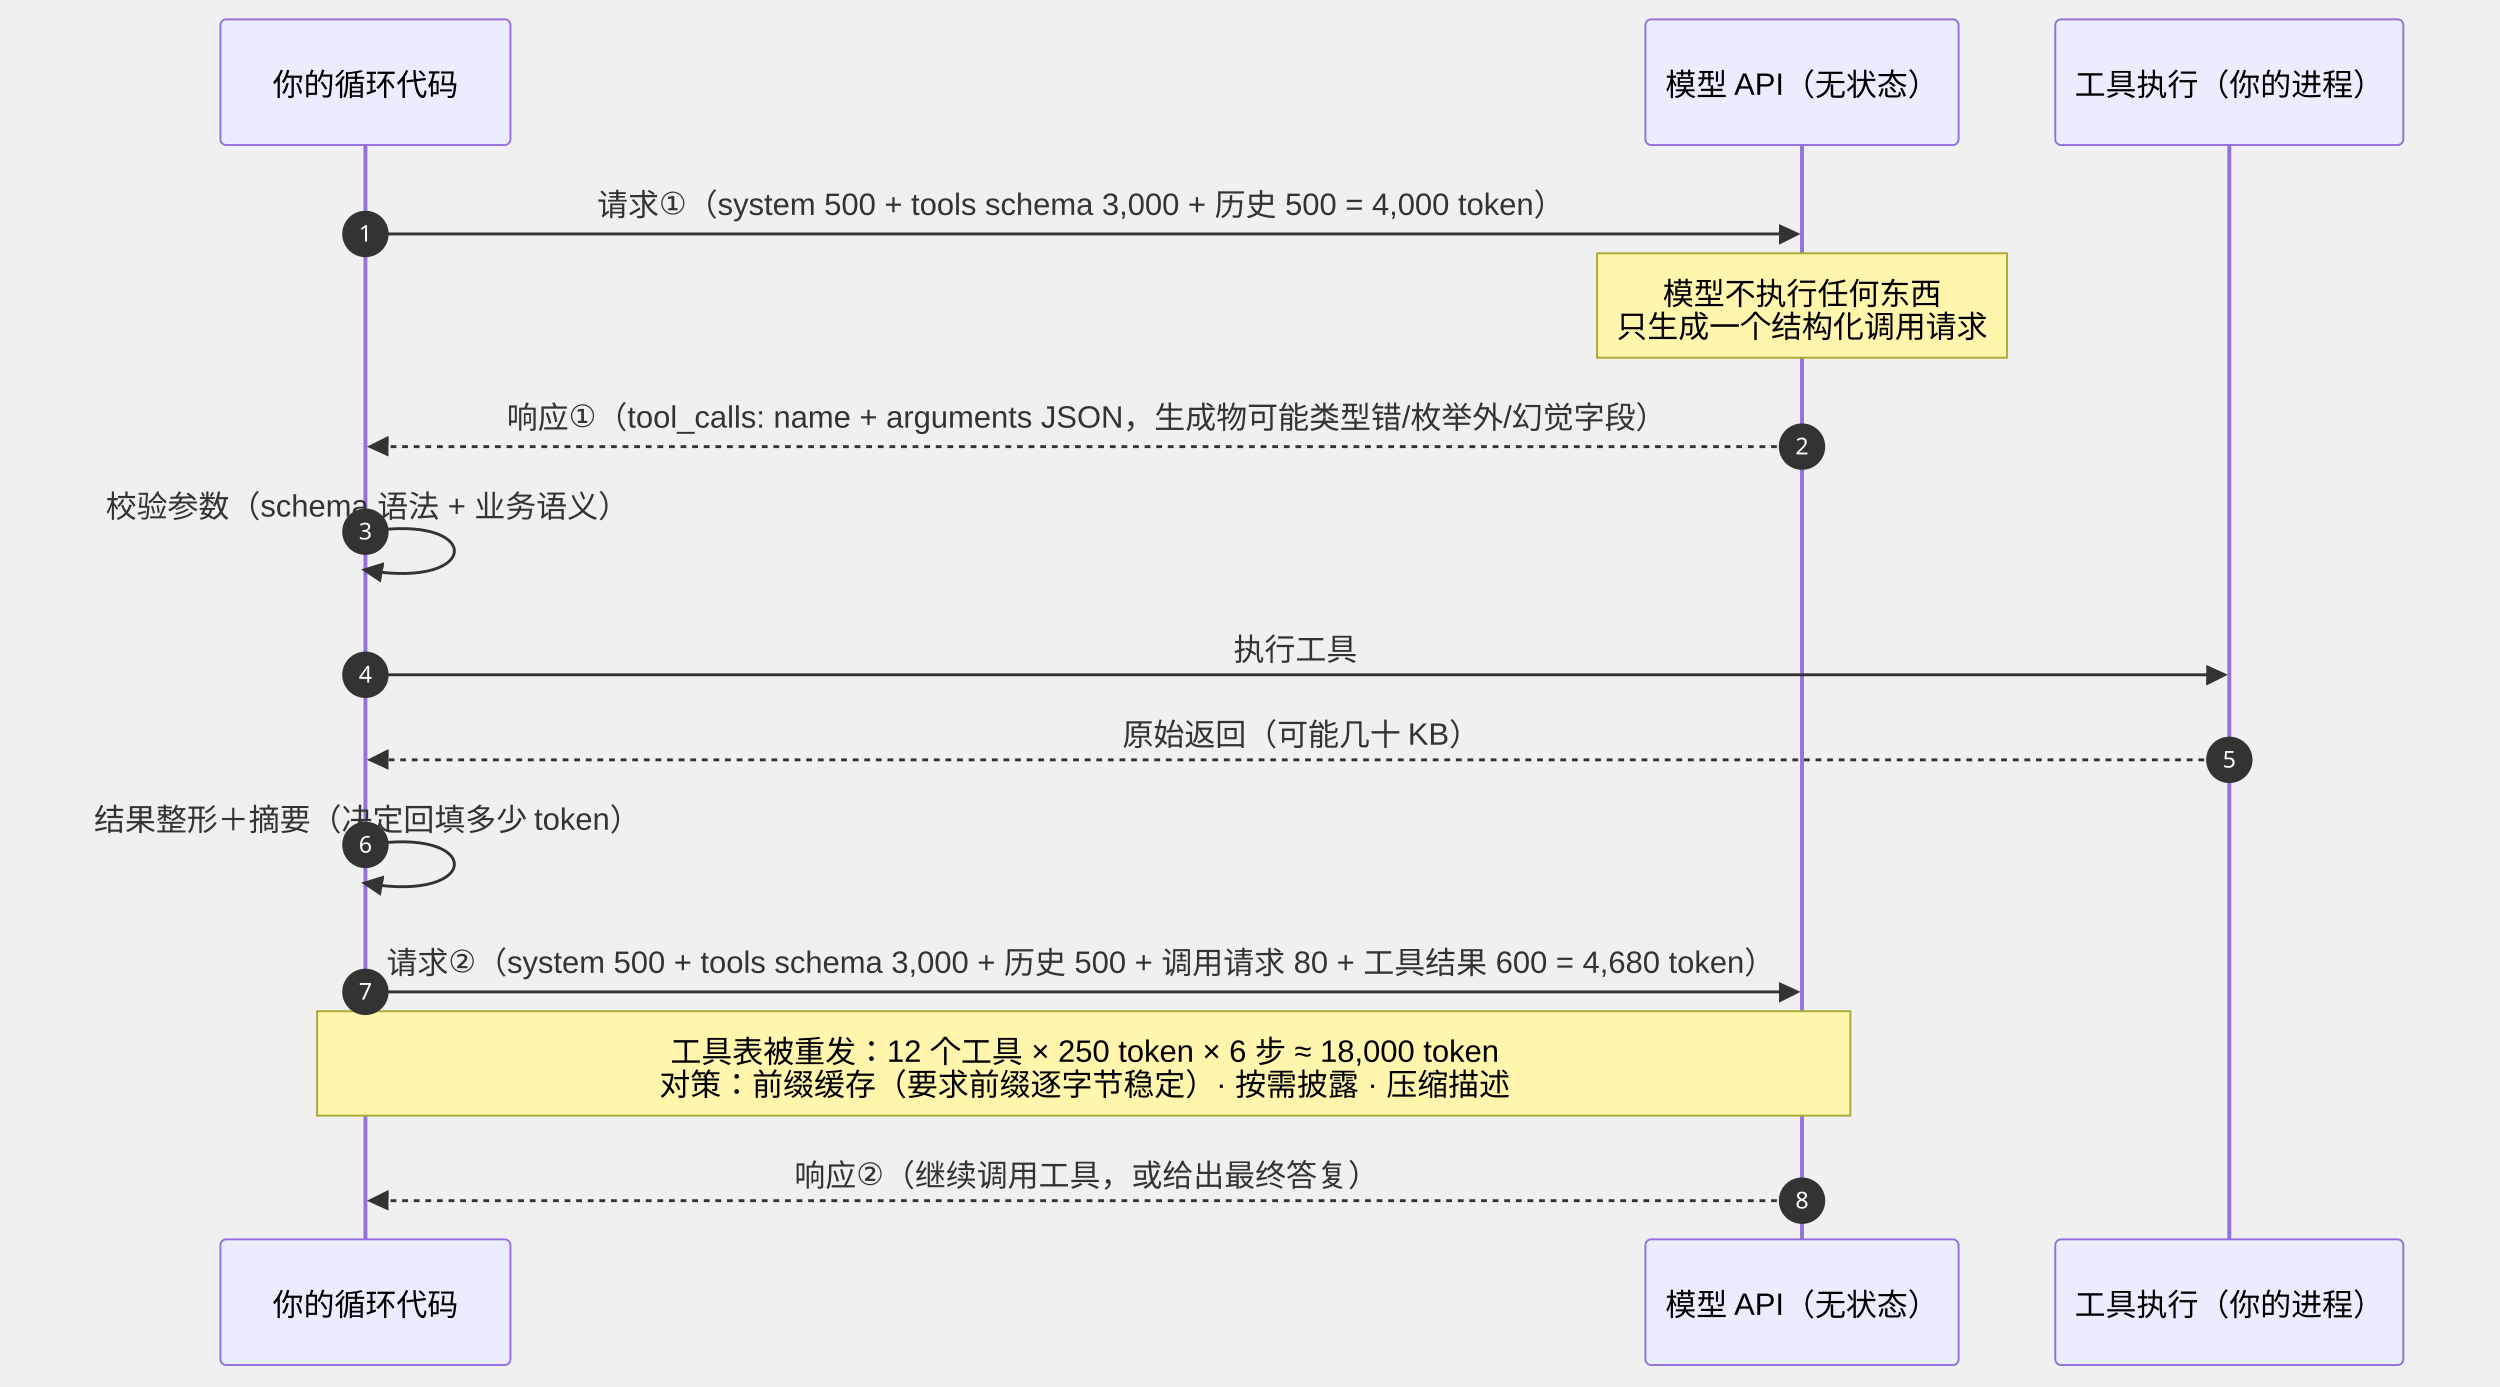
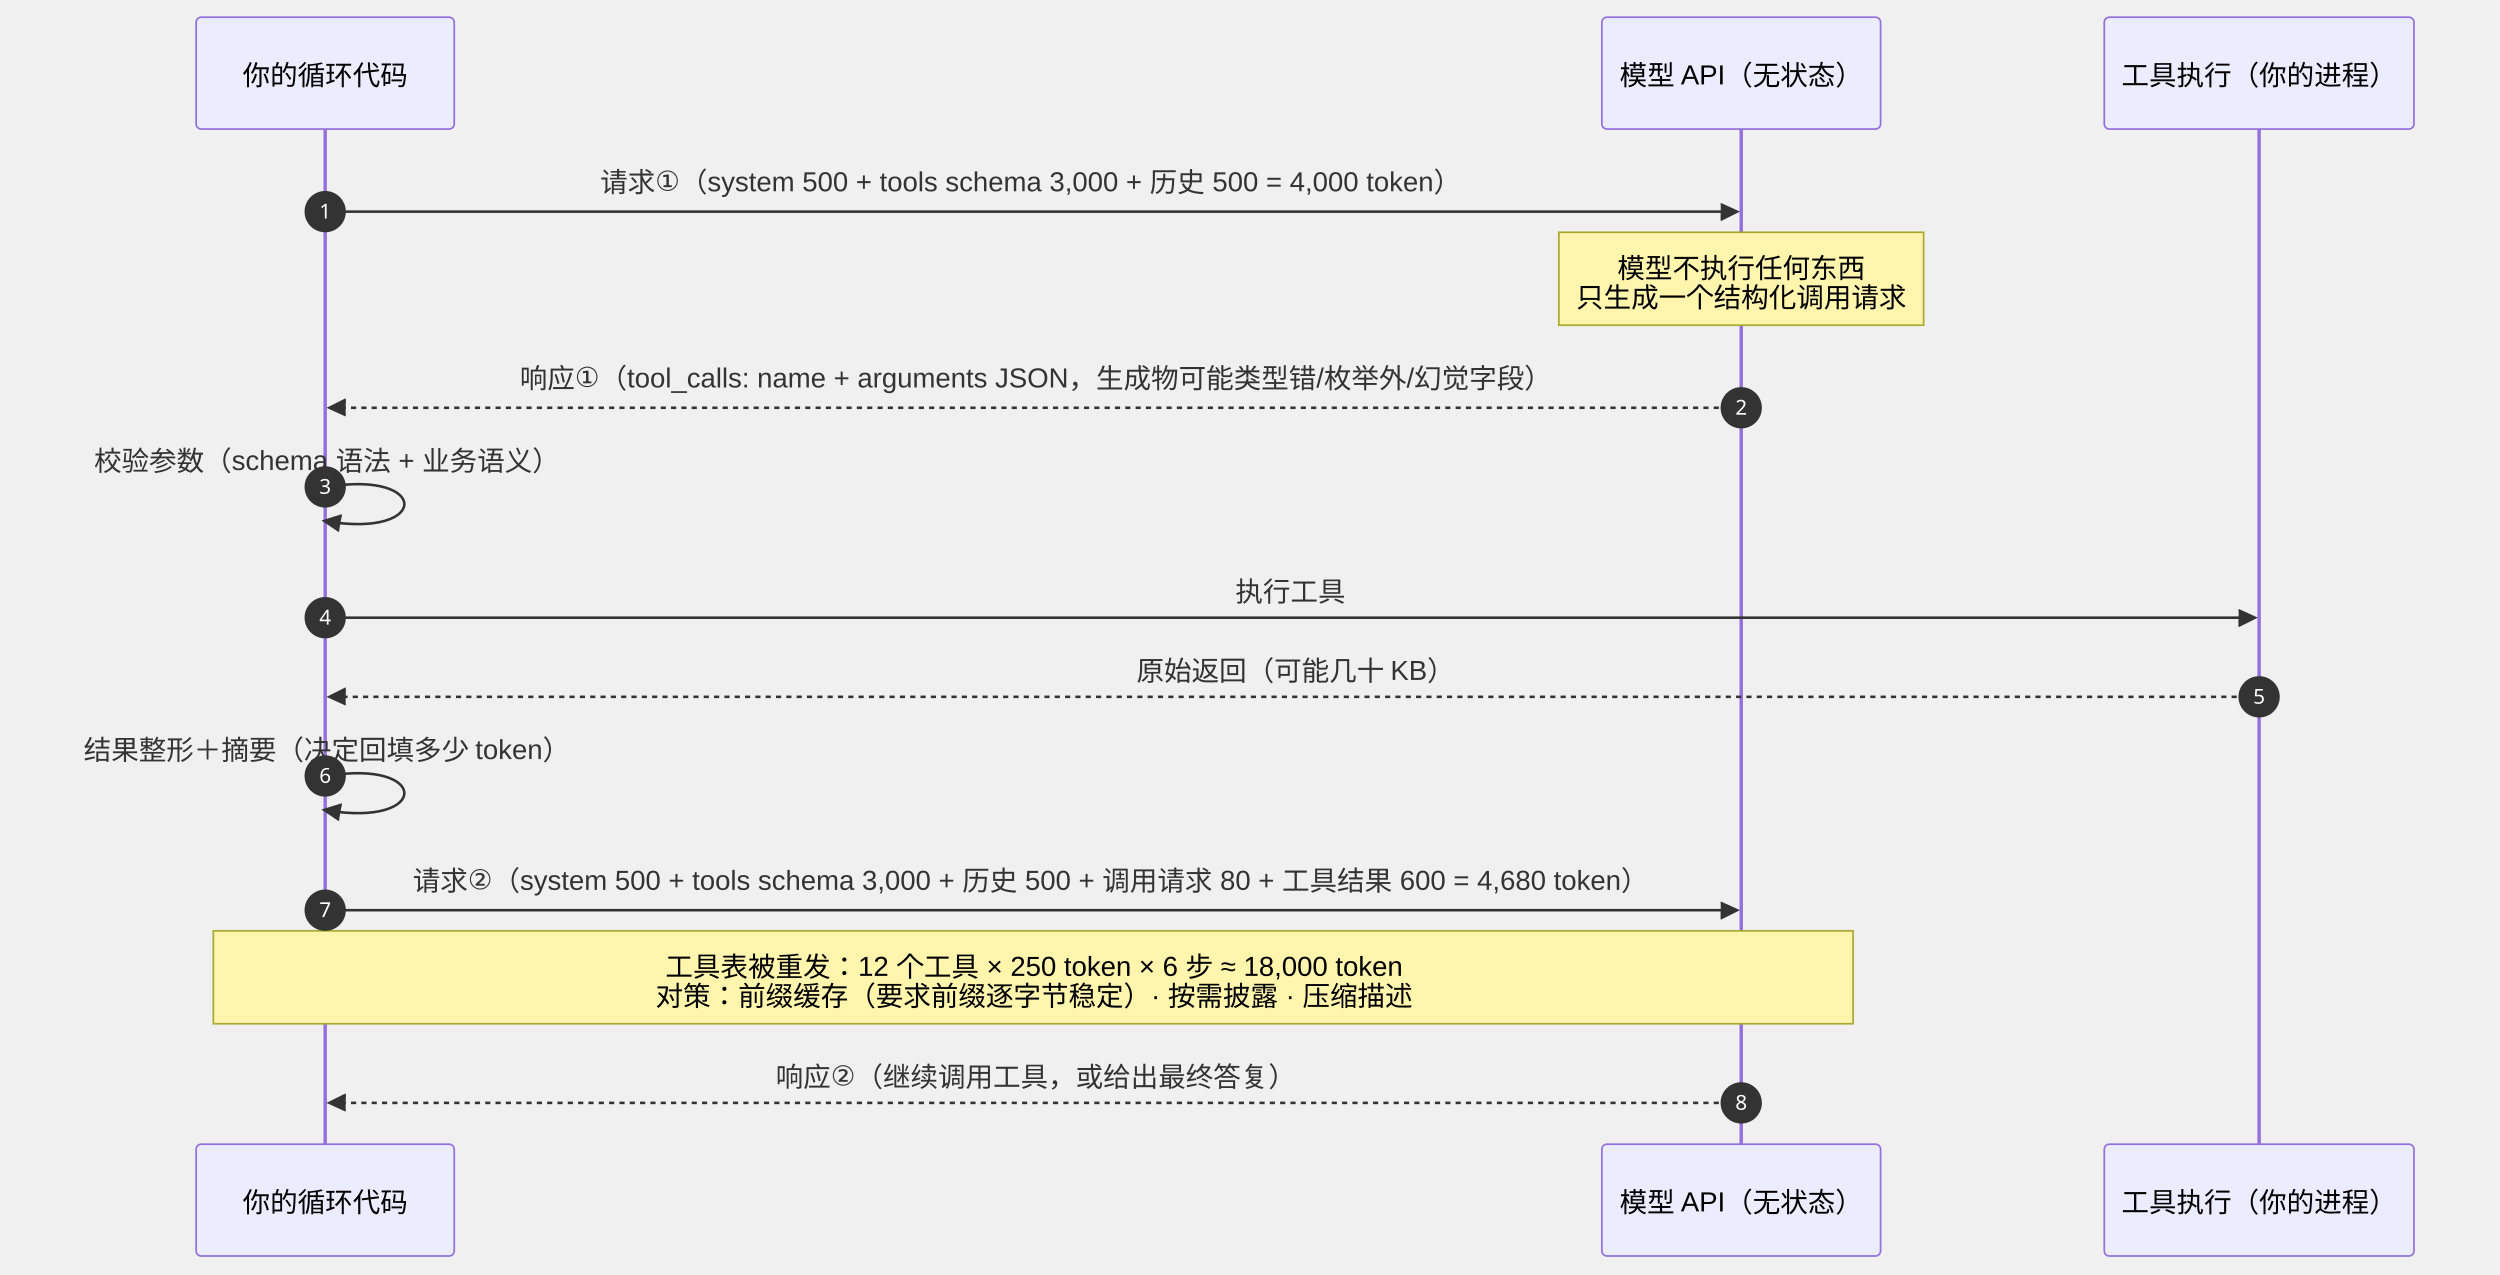
- <svg xmlns="http://www.w3.org/2000/svg" id="my-svg" width="100%" style="max-width: 1293px; background-color: white;" viewBox="-114 -10 1293 717" role="graphics-document document" aria-roledescription="sequence">
+ <svg xmlns="http://www.w3.org/2000/svg" id="my-svg" width="1453" height="741" viewBox="-114 -10 1453 741" role="graphics-document document" aria-roledescription="sequence" style="background-color: white;">
  <g>
-     <rect x="949" y="631" fill="#eaeaea" stroke="#666" width="180" height="65" name="T" rx="3" ry="3" class="actor actor-bottom" />
-     <text x="1039" y="663.5" dominant-baseline="central" alignment-baseline="central" class="actor actor-box" style="text-anchor: middle; font-size: 16px; font-weight: 400;">
-       <tspan x="1039" dy="0">工具执行（你的进程）</tspan>
+     <rect x="1109" y="655" fill="#eaeaea" stroke="#666" width="180" height="65" name="T" rx="3" ry="3" class="actor actor-bottom" />
+     <text x="1199" y="687.5" dominant-baseline="central" alignment-baseline="central" class="actor actor-box" style="text-anchor: middle; font-size: 16px; font-weight: 400;">
+       <tspan x="1199" dy="0">工具执行（你的进程）</tspan>
    </text>
  </g>
  <g>
-     <rect x="737" y="631" fill="#eaeaea" stroke="#666" width="162" height="65" name="M" rx="3" ry="3" class="actor actor-bottom" />
-     <text x="818" y="663.5" dominant-baseline="central" alignment-baseline="central" class="actor actor-box" style="text-anchor: middle; font-size: 16px; font-weight: 400;">
-       <tspan x="818" dy="0">模型 API（无状态）</tspan>
+     <rect x="817" y="655" fill="#eaeaea" stroke="#666" width="162" height="65" name="M" rx="3" ry="3" class="actor actor-bottom" />
+     <text x="898" y="687.5" dominant-baseline="central" alignment-baseline="central" class="actor actor-box" style="text-anchor: middle; font-size: 16px; font-weight: 400;">
+       <tspan x="898" dy="0">模型 API（无状态）</tspan>
    </text>
  </g>
  <g>
-     <rect x="0" y="631" fill="#eaeaea" stroke="#666" width="150" height="65" name="C" rx="3" ry="3" class="actor actor-bottom" />
-     <text x="75" y="663.5" dominant-baseline="central" alignment-baseline="central" class="actor actor-box" style="text-anchor: middle; font-size: 16px; font-weight: 400;">
+     <rect x="0" y="655" fill="#eaeaea" stroke="#666" width="150" height="65" name="C" rx="3" ry="3" class="actor actor-bottom" />
+     <text x="75" y="687.5" dominant-baseline="central" alignment-baseline="central" class="actor actor-box" style="text-anchor: middle; font-size: 16px; font-weight: 400;">
      <tspan x="75" dy="0">你的循环代码</tspan>
    </text>
  </g>
  <g>
-     <line id="actor2" x1="1039" y1="65" x2="1039" y2="631" class="actor-line 200" stroke-width="0.5px" stroke="#999" name="T" data-et="life-line" data-id="T" />
+     <line id="actor2" x1="1199" y1="65" x2="1199" y2="655" class="actor-line 200" stroke-width="0.5px" stroke="#999" name="T" data-et="life-line" data-id="T" />
    <g id="root-2" data-et="participant" data-type="participant" data-id="T">
-       <rect x="949" y="0" fill="#eaeaea" stroke="#666" width="180" height="65" name="T" rx="3" ry="3" class="actor actor-top" />
-       <text x="1039" y="32.5" dominant-baseline="central" alignment-baseline="central" class="actor actor-box" style="text-anchor: middle; font-size: 16px; font-weight: 400;">
-         <tspan x="1039" dy="0">工具执行（你的进程）</tspan>
+       <rect x="1109" y="0" fill="#eaeaea" stroke="#666" width="180" height="65" name="T" rx="3" ry="3" class="actor actor-top" />
+       <text x="1199" y="32.5" dominant-baseline="central" alignment-baseline="central" class="actor actor-box" style="text-anchor: middle; font-size: 16px; font-weight: 400;">
+         <tspan x="1199" dy="0">工具执行（你的进程）</tspan>
      </text>
    </g>
  </g>
  <g>
-     <line id="actor1" x1="818" y1="65" x2="818" y2="631" class="actor-line 200" stroke-width="0.5px" stroke="#999" name="M" data-et="life-line" data-id="M" />
+     <line id="actor1" x1="898" y1="65" x2="898" y2="655" class="actor-line 200" stroke-width="0.5px" stroke="#999" name="M" data-et="life-line" data-id="M" />
    <g id="root-1" data-et="participant" data-type="participant" data-id="M">
-       <rect x="737" y="0" fill="#eaeaea" stroke="#666" width="162" height="65" name="M" rx="3" ry="3" class="actor actor-top" />
-       <text x="818" y="32.5" dominant-baseline="central" alignment-baseline="central" class="actor actor-box" style="text-anchor: middle; font-size: 16px; font-weight: 400;">
-         <tspan x="818" dy="0">模型 API（无状态）</tspan>
+       <rect x="817" y="0" fill="#eaeaea" stroke="#666" width="162" height="65" name="M" rx="3" ry="3" class="actor actor-top" />
+       <text x="898" y="32.5" dominant-baseline="central" alignment-baseline="central" class="actor actor-box" style="text-anchor: middle; font-size: 16px; font-weight: 400;">
+         <tspan x="898" dy="0">模型 API（无状态）</tspan>
      </text>
    </g>
  </g>
  <g>
-     <line id="actor0" x1="75" y1="65" x2="75" y2="631" class="actor-line 200" stroke-width="0.5px" stroke="#999" name="C" data-et="life-line" data-id="C" />
+     <line id="actor0" x1="75" y1="65" x2="75" y2="655" class="actor-line 200" stroke-width="0.5px" stroke="#999" name="C" data-et="life-line" data-id="C" />
    <g id="root-0" data-et="participant" data-type="participant" data-id="C">
      <rect x="0" y="0" fill="#eaeaea" stroke="#666" width="150" height="65" name="C" rx="3" ry="3" class="actor actor-top" />
      <text x="75" y="32.5" dominant-baseline="central" alignment-baseline="central" class="actor actor-box" style="text-anchor: middle; font-size: 16px; font-weight: 400;">
        <tspan x="75" dy="0">你的循环代码</tspan>
      </text>
    </g>
  </g>
  <style>#my-svg{font-family:"trebuchet ms",verdana,arial,sans-serif;font-size:16px;fill:#333;}@keyframes edge-animation-frame{from{stroke-dashoffset:0;}}@keyframes dash{to{stroke-dashoffset:0;}}#my-svg .edge-animation-slow{stroke-dasharray:9,5!important;stroke-dashoffset:900;animation:dash 50s linear infinite;stroke-linecap:round;}#my-svg .edge-animation-fast{stroke-dasharray:9,5!important;stroke-dashoffset:900;animation:dash 20s linear infinite;stroke-linecap:round;}#my-svg .error-icon{fill:#552222;}#my-svg .error-text{fill:#552222;stroke:#552222;}#my-svg .edge-thickness-normal{stroke-width:1px;}#my-svg .edge-thickness-thick{stroke-width:3.5px;}#my-svg .edge-pattern-solid{stroke-dasharray:0;}#my-svg .edge-thickness-invisible{stroke-width:0;fill:none;}#my-svg .edge-pattern-dashed{stroke-dasharray:3;}#my-svg .edge-pattern-dotted{stroke-dasharray:2;}#my-svg .marker{fill:#333333;stroke:#333333;}#my-svg .marker.cross{stroke:#333333;}#my-svg svg{font-family:"trebuchet ms",verdana,arial,sans-serif;font-size:16px;}#my-svg p{margin:0;}#my-svg .actor{stroke:#9370DB;fill:#ECECFF;stroke-width:1;}#my-svg rect.actor.outer-path[data-look="neo"]{filter:drop-shadow(1px 2px 2px rgba(185, 185, 185, 1));}#my-svg rect.note[data-look="neo"]{stroke:#aaaa33;fill:#fff5ad;filter:drop-shadow(1px 2px 2px rgba(185, 185, 185, 1));}#my-svg text.actor&gt;tspan{fill:black;stroke:none;}#my-svg .actor-line{stroke:#9370DB;}#my-svg .innerArc{stroke-width:1.5;stroke-dasharray:none;}#my-svg .messageLine0{stroke-width:1.5;stroke-dasharray:none;stroke:#333;}#my-svg .messageLine1{stroke-width:1.5;stroke-dasharray:2,2;stroke:#333;}#my-svg [id$="-arrowhead"] path{fill:#333;stroke:#333;}#my-svg .sequenceNumber{fill:white;}#my-svg [id$="-sequencenumber"]{fill:#333;}#my-svg [id$="-crosshead"] path{fill:#333;stroke:#333;}#my-svg .messageText{fill:#333;stroke:none;}#my-svg .labelBox{stroke:#9370DB;fill:#ECECFF;filter:none;}#my-svg .labelText,#my-svg .labelText&gt;tspan{fill:black;stroke:none;}#my-svg .loopText,#my-svg .loopText&gt;tspan{fill:black;stroke:none;}#my-svg .sectionTitle,#my-svg .sectionTitle&gt;tspan{fill:black;stroke:none;}#my-svg .loopLine{stroke-width:2px;stroke-dasharray:2,2;stroke:#9370DB;fill:#9370DB;}#my-svg .note{stroke:#aaaa33;fill:#fff5ad;}#my-svg .noteText,#my-svg .noteText&gt;tspan{fill:black;stroke:none;font-weight:normal;}#my-svg .activation0{fill:#f4f4f4;stroke:#666;}#my-svg .activation1{fill:#f4f4f4;stroke:#666;}#my-svg .activation2{fill:#f4f4f4;stroke:#666;}#my-svg .actorPopupMenu{position:absolute;}#my-svg .actorPopupMenuPanel{position:absolute;fill:#ECECFF;box-shadow:0px 8px 16px 0px rgba(0,0,0,0.2);filter:drop-shadow(3px 5px 2px rgb(0 0 0 / 0.4));}#my-svg .actor-man circle,#my-svg line{fill:#ECECFF;stroke-width:2px;}#my-svg g rect.rect{filter:drop-shadow(1px 2px 2px rgba(185, 185, 185, 1));stroke:#9370DB;}#my-svg .node .neo-node{stroke:#9370DB;}#my-svg [data-look="neo"].node rect,#my-svg [data-look="neo"].cluster rect,#my-svg [data-look="neo"].node polygon{stroke:#9370DB;filter:drop-shadow(1px 2px 2px rgba(185, 185, 185, 1));}#my-svg [data-look="neo"].swimlane.cluster rect{filter:none;}#my-svg [data-look="neo"].node path{stroke:#9370DB;stroke-width:1px;}#my-svg [data-look="neo"].node .outer-path{filter:drop-shadow(1px 2px 2px rgba(185, 185, 185, 1));}#my-svg [data-look="neo"].node .neo-line path{stroke:#9370DB;filter:none;}#my-svg [data-look="neo"].node circle{stroke:#9370DB;filter:drop-shadow(1px 2px 2px rgba(185, 185, 185, 1));}#my-svg [data-look="neo"].node circle .state-start{fill:#000000;}#my-svg [data-look="neo"].icon-shape .icon{fill:#9370DB;filter:drop-shadow(1px 2px 2px rgba(185, 185, 185, 1));}#my-svg [data-look="neo"].icon-shape .icon-neo path{stroke:#9370DB;filter:drop-shadow(1px 2px 2px rgba(185, 185, 185, 1));}#my-svg :root{--mermaid-font-family:"trebuchet ms",verdana,arial,sans-serif;}</style>
  <g />
  <defs>
    <symbol id="my-svg-computer" width="24" height="24">
      <path transform="scale(.5)" d="M2 2v13h20v-13h-20zm18 11h-16v-9h16v9zm-10.228 6l.466-1h3.524l.467 1h-4.457zm14.228 3h-24l2-6h2.104l-1.33 4h18.45l-1.297-4h2.073l2 6zm-5-10h-14v-7h14v7z" />
    </symbol>
  </defs>
  <defs>
    <symbol id="my-svg-database" fill-rule="evenodd" clip-rule="evenodd">
      <path transform="scale(.5)" d="M12.258.001l.256.004.255.005.253.008.251.01.249.012.247.015.246.016.242.019.241.02.239.023.236.024.233.027.231.028.229.031.225.032.223.034.22.036.217.038.214.04.211.041.208.043.205.045.201.046.198.048.194.05.191.051.187.053.183.054.18.056.175.057.172.059.168.06.163.061.16.063.155.064.15.066.074.033.073.033.071.034.07.034.069.035.068.035.067.035.066.035.064.036.064.036.062.036.06.036.06.037.058.037.058.037.055.038.055.038.053.038.052.038.051.039.05.039.048.039.047.039.045.04.044.04.043.04.041.04.04.041.039.041.037.041.036.041.034.041.033.042.032.042.03.042.029.042.027.042.026.043.024.043.023.043.021.043.02.043.018.044.017.043.015.044.013.044.012.044.011.045.009.044.007.045.006.045.004.045.002.045.001.045v17l-.001.045-.002.045-.004.045-.006.045-.007.045-.009.044-.011.045-.012.044-.013.044-.015.044-.017.043-.018.044-.02.043-.021.043-.023.043-.024.043-.026.043-.027.042-.029.042-.03.042-.032.042-.033.042-.034.041-.036.041-.037.041-.039.041-.04.041-.041.04-.043.04-.044.04-.045.04-.047.039-.048.039-.05.039-.051.039-.052.038-.053.038-.055.038-.055.038-.058.037-.058.037-.06.037-.06.036-.062.036-.064.036-.064.036-.066.035-.067.035-.068.035-.069.035-.07.034-.071.034-.073.033-.074.033-.15.066-.155.064-.16.063-.163.061-.168.06-.172.059-.175.057-.18.056-.183.054-.187.053-.191.051-.194.05-.198.048-.201.046-.205.045-.208.043-.211.041-.214.04-.217.038-.22.036-.223.034-.225.032-.229.031-.231.028-.233.027-.236.024-.239.023-.241.02-.242.019-.246.016-.247.015-.249.012-.251.01-.253.008-.255.005-.256.004-.258.001-.258-.001-.256-.004-.255-.005-.253-.008-.251-.01-.249-.012-.247-.015-.245-.016-.243-.019-.241-.02-.238-.023-.236-.024-.234-.027-.231-.028-.228-.031-.226-.032-.223-.034-.22-.036-.217-.038-.214-.04-.211-.041-.208-.043-.204-.045-.201-.046-.198-.048-.195-.05-.19-.051-.187-.053-.184-.054-.179-.056-.176-.057-.172-.059-.167-.06-.164-.061-.159-.063-.155-.064-.151-.066-.074-.033-.072-.033-.072-.034-.07-.034-.069-.035-.068-.035-.067-.035-.066-.035-.064-.036-.063-.036-.062-.036-.061-.036-.06-.037-.058-.037-.057-.037-.056-.038-.055-.038-.053-.038-.052-.038-.051-.039-.049-.039-.049-.039-.046-.039-.046-.04-.044-.04-.043-.04-.041-.04-.04-.041-.039-.041-.037-.041-.036-.041-.034-.041-.033-.042-.032-.042-.03-.042-.029-.042-.027-.042-.026-.043-.024-.043-.023-.043-.021-.043-.02-.043-.018-.044-.017-.043-.015-.044-.013-.044-.012-.044-.011-.045-.009-.044-.007-.045-.006-.045-.004-.045-.002-.045-.001-.045v-17l.001-.045.002-.045.004-.045.006-.045.007-.045.009-.044.011-.045.012-.044.013-.044.015-.044.017-.043.018-.044.02-.043.021-.043.023-.043.024-.043.026-.043.027-.042.029-.042.03-.042.032-.042.033-.042.034-.041.036-.041.037-.041.039-.041.04-.041.041-.04.043-.04.044-.04.046-.04.046-.039.049-.039.049-.039.051-.039.052-.038.053-.038.055-.038.056-.038.057-.037.058-.037.06-.037.061-.036.062-.036.063-.036.064-.036.066-.035.067-.035.068-.035.069-.035.07-.034.072-.034.072-.033.074-.033.151-.066.155-.064.159-.063.164-.061.167-.06.172-.059.176-.057.179-.056.184-.054.187-.053.19-.051.195-.05.198-.048.201-.046.204-.045.208-.043.211-.041.214-.04.217-.038.22-.036.223-.034.226-.032.228-.031.231-.028.234-.027.236-.024.238-.023.241-.02.243-.019.245-.016.247-.015.249-.012.251-.01.253-.008.255-.005.256-.004.258-.001.258.001zm-9.258 20.499v.01l.001.021.003.021.004.022.005.021.006.022.007.022.009.023.01.022.011.023.012.023.013.023.015.023.016.024.017.023.018.024.019.024.021.024.022.025.023.024.024.025.052.049.056.05.061.051.066.051.07.051.075.051.079.052.084.052.088.052.092.052.097.052.102.051.105.052.11.052.114.051.119.051.123.051.127.05.131.05.135.05.139.048.144.049.147.047.152.047.155.047.16.045.163.045.167.043.171.043.176.041.178.041.183.039.187.039.19.037.194.035.197.035.202.033.204.031.209.03.212.029.216.027.219.025.222.024.226.021.23.02.233.018.236.016.24.015.243.012.246.01.249.008.253.005.256.004.259.001.26-.001.257-.004.254-.005.25-.008.247-.011.244-.012.241-.014.237-.016.233-.018.231-.021.226-.021.224-.024.22-.026.216-.027.212-.028.21-.031.205-.031.202-.034.198-.034.194-.036.191-.037.187-.039.183-.04.179-.04.175-.042.172-.043.168-.044.163-.045.16-.046.155-.046.152-.047.148-.048.143-.049.139-.049.136-.05.131-.05.126-.05.123-.051.118-.052.114-.051.11-.052.106-.052.101-.052.096-.052.092-.052.088-.053.083-.051.079-.052.074-.052.07-.051.065-.051.06-.051.056-.05.051-.05.023-.024.023-.025.021-.024.02-.024.019-.024.018-.024.017-.024.015-.023.014-.024.013-.023.012-.023.01-.023.01-.022.008-.022.006-.022.006-.022.004-.022.004-.021.001-.021.001-.021v-4.127l-.077.055-.08.053-.083.054-.085.053-.087.052-.09.052-.093.051-.095.05-.097.05-.1.049-.102.049-.105.048-.106.047-.109.047-.111.046-.114.045-.115.045-.118.044-.12.043-.122.042-.124.042-.126.041-.128.04-.13.04-.132.038-.134.038-.135.037-.138.037-.139.035-.142.035-.143.034-.144.033-.147.032-.148.031-.15.03-.151.03-.153.029-.154.027-.156.027-.158.026-.159.025-.161.024-.162.023-.163.022-.165.021-.166.02-.167.019-.169.018-.169.017-.171.016-.173.015-.173.014-.175.013-.175.012-.177.011-.178.01-.179.008-.179.008-.181.006-.182.005-.182.004-.184.003-.184.002h-.37l-.184-.002-.184-.003-.182-.004-.182-.005-.181-.006-.179-.008-.179-.008-.178-.01-.176-.011-.176-.012-.175-.013-.173-.014-.172-.015-.171-.016-.17-.017-.169-.018-.167-.019-.166-.02-.165-.021-.163-.022-.162-.023-.161-.024-.159-.025-.157-.026-.156-.027-.155-.027-.153-.029-.151-.03-.15-.03-.148-.031-.146-.032-.145-.033-.143-.034-.141-.035-.14-.035-.137-.037-.136-.037-.134-.038-.132-.038-.13-.04-.128-.04-.126-.041-.124-.042-.122-.042-.12-.044-.117-.043-.116-.045-.113-.045-.112-.046-.109-.047-.106-.047-.105-.048-.102-.049-.1-.049-.097-.05-.095-.05-.093-.052-.09-.051-.087-.052-.085-.053-.083-.054-.08-.054-.077-.054v4.127zm0-5.654v.011l.001.021.003.021.004.021.005.022.006.022.007.022.009.022.01.022.011.023.012.023.013.023.015.024.016.023.017.024.018.024.019.024.021.024.022.024.023.025.024.024.052.05.056.05.061.05.066.051.07.051.075.052.079.051.084.052.088.052.092.052.097.052.102.052.105.052.11.051.114.051.119.052.123.05.127.051.131.05.135.049.139.049.144.048.147.048.152.047.155.046.16.045.163.045.167.044.171.042.176.042.178.04.183.04.187.038.19.037.194.036.197.034.202.033.204.032.209.03.212.028.216.027.219.025.222.024.226.022.23.02.233.018.236.016.24.014.243.012.246.01.249.008.253.006.256.003.259.001.26-.001.257-.003.254-.006.25-.008.247-.01.244-.012.241-.015.237-.016.233-.018.231-.02.226-.022.224-.024.22-.025.216-.027.212-.029.21-.03.205-.032.202-.033.198-.035.194-.036.191-.037.187-.039.183-.039.179-.041.175-.042.172-.043.168-.044.163-.045.16-.045.155-.047.152-.047.148-.048.143-.048.139-.05.136-.049.131-.05.126-.051.123-.051.118-.051.114-.052.11-.052.106-.052.101-.052.096-.052.092-.052.088-.052.083-.052.079-.052.074-.051.07-.052.065-.051.06-.05.056-.051.051-.049.023-.025.023-.024.021-.025.02-.024.019-.024.018-.024.017-.024.015-.023.014-.023.013-.024.012-.022.01-.023.01-.023.008-.022.006-.022.006-.022.004-.021.004-.022.001-.021.001-.021v-4.139l-.077.054-.08.054-.083.054-.085.052-.087.053-.09.051-.093.051-.095.051-.097.05-.1.049-.102.049-.105.048-.106.047-.109.047-.111.046-.114.045-.115.044-.118.044-.12.044-.122.042-.124.042-.126.041-.128.04-.13.039-.132.039-.134.038-.135.037-.138.036-.139.036-.142.035-.143.033-.144.033-.147.033-.148.031-.15.03-.151.03-.153.028-.154.028-.156.027-.158.026-.159.025-.161.024-.162.023-.163.022-.165.021-.166.02-.167.019-.169.018-.169.017-.171.016-.173.015-.173.014-.175.013-.175.012-.177.011-.178.009-.179.009-.179.007-.181.007-.182.005-.182.004-.184.003-.184.002h-.37l-.184-.002-.184-.003-.182-.004-.182-.005-.181-.007-.179-.007-.179-.009-.178-.009-.176-.011-.176-.012-.175-.013-.173-.014-.172-.015-.171-.016-.17-.017-.169-.018-.167-.019-.166-.02-.165-.021-.163-.022-.162-.023-.161-.024-.159-.025-.157-.026-.156-.027-.155-.028-.153-.028-.151-.03-.15-.03-.148-.031-.146-.033-.145-.033-.143-.033-.141-.035-.14-.036-.137-.036-.136-.037-.134-.038-.132-.039-.13-.039-.128-.04-.126-.041-.124-.042-.122-.043-.12-.043-.117-.044-.116-.044-.113-.046-.112-.046-.109-.046-.106-.047-.105-.048-.102-.049-.1-.049-.097-.05-.095-.051-.093-.051-.09-.051-.087-.053-.085-.052-.083-.054-.08-.054-.077-.054v4.139zm0-5.666v.011l.001.02.003.022.004.021.005.022.006.021.007.022.009.023.01.022.011.023.012.023.013.023.015.023.016.024.017.024.018.023.019.024.021.025.022.024.023.024.024.025.052.05.056.05.061.05.066.051.07.051.075.052.079.051.084.052.088.052.092.052.097.052.102.052.105.051.11.052.114.051.119.051.123.051.127.05.131.05.135.05.139.049.144.048.147.048.152.047.155.046.16.045.163.045.167.043.171.043.176.042.178.04.183.04.187.038.19.037.194.036.197.034.202.033.204.032.209.03.212.028.216.027.219.025.222.024.226.021.23.02.233.018.236.017.24.014.243.012.246.01.249.008.253.006.256.003.259.001.26-.001.257-.003.254-.006.25-.008.247-.01.244-.013.241-.014.237-.016.233-.018.231-.02.226-.022.224-.024.22-.025.216-.027.212-.029.21-.03.205-.032.202-.033.198-.035.194-.036.191-.037.187-.039.183-.039.179-.041.175-.042.172-.043.168-.044.163-.045.16-.045.155-.047.152-.047.148-.048.143-.049.139-.049.136-.049.131-.051.126-.05.123-.051.118-.052.114-.051.11-.052.106-.052.101-.052.096-.052.092-.052.088-.052.083-.052.079-.052.074-.052.07-.051.065-.051.06-.051.056-.05.051-.049.023-.025.023-.025.021-.024.02-.024.019-.024.018-.024.017-.024.015-.023.014-.024.013-.023.012-.023.01-.022.01-.023.008-.022.006-.022.006-.022.004-.022.004-.021.001-.021.001-.021v-4.153l-.077.054-.08.054-.083.053-.085.053-.087.053-.09.051-.093.051-.095.051-.097.05-.1.049-.102.048-.105.048-.106.048-.109.046-.111.046-.114.046-.115.044-.118.044-.12.043-.122.043-.124.042-.126.041-.128.04-.13.039-.132.039-.134.038-.135.037-.138.036-.139.036-.142.034-.143.034-.144.033-.147.032-.148.032-.15.03-.151.03-.153.028-.154.028-.156.027-.158.026-.159.024-.161.024-.162.023-.163.023-.165.021-.166.02-.167.019-.169.018-.169.017-.171.016-.173.015-.173.014-.175.013-.175.012-.177.01-.178.01-.179.009-.179.007-.181.006-.182.006-.182.004-.184.003-.184.001-.185.001-.185-.001-.184-.001-.184-.003-.182-.004-.182-.006-.181-.006-.179-.007-.179-.009-.178-.01-.176-.01-.176-.012-.175-.013-.173-.014-.172-.015-.171-.016-.17-.017-.169-.018-.167-.019-.166-.02-.165-.021-.163-.023-.162-.023-.161-.024-.159-.024-.157-.026-.156-.027-.155-.028-.153-.028-.151-.03-.15-.03-.148-.032-.146-.032-.145-.033-.143-.034-.141-.034-.14-.036-.137-.036-.136-.037-.134-.038-.132-.039-.13-.039-.128-.041-.126-.041-.124-.041-.122-.043-.12-.043-.117-.044-.116-.044-.113-.046-.112-.046-.109-.046-.106-.048-.105-.048-.102-.048-.1-.05-.097-.049-.095-.051-.093-.051-.09-.052-.087-.052-.085-.053-.083-.053-.08-.054-.077-.054v4.153zm8.74-8.179l-.257.004-.254.005-.25.008-.247.011-.244.012-.241.014-.237.016-.233.018-.231.021-.226.022-.224.023-.22.026-.216.027-.212.028-.21.031-.205.032-.202.033-.198.034-.194.036-.191.038-.187.038-.183.04-.179.041-.175.042-.172.043-.168.043-.163.045-.16.046-.155.046-.152.048-.148.048-.143.048-.139.049-.136.05-.131.05-.126.051-.123.051-.118.051-.114.052-.11.052-.106.052-.101.052-.096.052-.092.052-.088.052-.083.052-.079.052-.074.051-.07.052-.065.051-.06.05-.056.05-.051.05-.023.025-.023.024-.021.024-.02.025-.019.024-.018.024-.017.023-.015.024-.014.023-.013.023-.012.023-.01.023-.01.022-.008.022-.006.023-.006.021-.004.022-.004.021-.001.021-.001.021.001.021.001.021.004.021.004.022.006.021.006.023.008.022.01.022.01.023.012.023.013.023.014.023.015.024.017.023.018.024.019.024.02.025.021.024.023.024.023.025.051.05.056.05.06.05.065.051.07.052.074.051.079.052.083.052.088.052.092.052.096.052.101.052.106.052.11.052.114.052.118.051.123.051.126.051.131.05.136.05.139.049.143.048.148.048.152.048.155.046.16.046.163.045.168.043.172.043.175.042.179.041.183.04.187.038.191.038.194.036.198.034.202.033.205.032.21.031.212.028.216.027.22.026.224.023.226.022.231.021.233.018.237.016.241.014.244.012.247.011.25.008.254.005.257.004.26.001.26-.001.257-.004.254-.005.25-.008.247-.011.244-.012.241-.014.237-.016.233-.018.231-.021.226-.022.224-.023.22-.026.216-.027.212-.028.21-.031.205-.032.202-.033.198-.034.194-.036.191-.038.187-.038.183-.04.179-.041.175-.042.172-.043.168-.043.163-.045.16-.046.155-.046.152-.048.148-.048.143-.048.139-.049.136-.05.131-.05.126-.051.123-.051.118-.051.114-.052.11-.052.106-.052.101-.052.096-.052.092-.052.088-.052.083-.052.079-.052.074-.051.07-.052.065-.051.06-.05.056-.05.051-.05.023-.025.023-.024.021-.024.02-.025.019-.024.018-.024.017-.023.015-.024.014-.023.013-.023.012-.023.01-.023.01-.022.008-.022.006-.023.006-.021.004-.022.004-.021.001-.021.001-.021-.001-.021-.001-.021-.004-.021-.004-.022-.006-.021-.006-.023-.008-.022-.01-.022-.01-.023-.012-.023-.013-.023-.014-.023-.015-.024-.017-.023-.018-.024-.019-.024-.02-.025-.021-.024-.023-.024-.023-.025-.051-.05-.056-.05-.06-.05-.065-.051-.07-.052-.074-.051-.079-.052-.083-.052-.088-.052-.092-.052-.096-.052-.101-.052-.106-.052-.11-.052-.114-.052-.118-.051-.123-.051-.126-.051-.131-.05-.136-.05-.139-.049-.143-.048-.148-.048-.152-.048-.155-.046-.16-.046-.163-.045-.168-.043-.172-.043-.175-.042-.179-.041-.183-.04-.187-.038-.191-.038-.194-.036-.198-.034-.202-.033-.205-.032-.21-.031-.212-.028-.216-.027-.22-.026-.224-.023-.226-.022-.231-.021-.233-.018-.237-.016-.241-.014-.244-.012-.247-.011-.25-.008-.254-.005-.257-.004-.26-.001-.26.001z" />
    </symbol>
  </defs>
  <defs>
    <symbol id="my-svg-clock" width="24" height="24">
      <path transform="scale(.5)" d="M12 2c5.514 0 10 4.486 10 10s-4.486 10-10 10-10-4.486-10-10 4.486-10 10-10zm0-2c-6.627 0-12 5.373-12 12s5.373 12 12 12 12-5.373 12-12-5.373-12-12-12zm5.848 12.459c.202.038.202.333.001.372-1.907.361-6.045 1.111-6.547 1.111-.719 0-1.301-.582-1.301-1.301 0-.512.77-5.447 1.125-7.445.034-.192.312-.181.343.014l.985 6.238 5.394 1.011z" />
    </symbol>
  </defs>
  <defs>
    <marker id="my-svg-arrowhead" refX="7.9" refY="5" markerUnits="userSpaceOnUse" markerWidth="12" markerHeight="12" orient="auto-start-reverse">
      <path d="M -1 0 L 10 5 L 0 10 z" />
    </marker>
  </defs>
  <defs>
    <marker id="my-svg-crosshead" markerWidth="15" markerHeight="8" orient="auto" refX="4" refY="4.5">
      <path fill="none" stroke="#000000" stroke-width="1pt" d="M 1,2 L 6,7 M 6,2 L 1,7" style="stroke-dasharray: 0, 0;" />
    </marker>
  </defs>
  <defs>
    <marker id="my-svg-filled-head" refX="15.5" refY="7" markerWidth="20" markerHeight="28" orient="auto">
      <path d="M 18,7 L9,13 L14,7 L9,1 Z" />
    </marker>
  </defs>
  <defs>
    <marker id="my-svg-sequencenumber" refX="15" refY="15" markerWidth="60" markerHeight="40" orient="auto">
      <circle cx="15" cy="15" r="6" />
    </marker>
  </defs>
  <defs>
    <marker id="my-svg-solidTopArrowHead" refX="7.9" refY="7.25" markerUnits="userSpaceOnUse" markerWidth="12" markerHeight="12" orient="auto-start-reverse">
      <path d="M 0 0 L 10 8 L 0 8 z" />
    </marker>
  </defs>
  <defs>
    <marker id="my-svg-solidBottomArrowHead" refX="7.9" refY="0.75" markerUnits="userSpaceOnUse" markerWidth="12" markerHeight="12" orient="auto-start-reverse">
      <path d="M 0 0 L 10 0 L 0 8 z" />
    </marker>
  </defs>
  <defs>
    <marker id="my-svg-stickTopArrowHead" refX="7.5" refY="7" markerUnits="userSpaceOnUse" markerWidth="12" markerHeight="12" orient="auto-start-reverse">
      <path d="M 0 0 L 7 7" stroke="black" stroke-width="1.5" fill="none" />
    </marker>
  </defs>
  <defs>
    <marker id="my-svg-stickBottomArrowHead" refX="7.5" refY="0" markerUnits="userSpaceOnUse" markerWidth="12" markerHeight="12" orient="auto-start-reverse">
      <path d="M 0 7 L 7 0" stroke="black" stroke-width="1.5" fill="none" />
    </marker>
  </defs>
  <g data-et="note" data-id="i2">
-     <rect x="712" y="121" fill="#EDF2AE" stroke="#666" width="212" height="54" class="note" />
-     <text x="818" y="126" text-anchor="middle" dominant-baseline="middle" alignment-baseline="middle" class="noteText" dy="1em" style="font-size: 16px; font-weight: 400;">
-       <tspan x="818">模型不执行任何东西</tspan>
+     <rect x="792" y="125" fill="#EDF2AE" stroke="#666" width="212" height="54" class="note" />
+     <text x="898" y="130" text-anchor="middle" dominant-baseline="middle" alignment-baseline="middle" class="noteText" dy="1em" style="font-size: 16px; font-weight: 400;">
+       <tspan x="898">模型不执行任何东西</tspan>
    </text>
-     <text x="818" y="143" text-anchor="middle" dominant-baseline="middle" alignment-baseline="middle" class="noteText" dy="1em" style="font-size: 16px; font-weight: 400;">
-       <tspan x="818">只生成一个结构化调用请求</tspan>
+     <text x="898" y="147" text-anchor="middle" dominant-baseline="middle" alignment-baseline="middle" class="noteText" dy="1em" style="font-size: 16px; font-weight: 400;">
+       <tspan x="898">只生成一个结构化调用请求</tspan>
    </text>
  </g>
  <g data-et="note" data-id="i9">
-     <rect x="50" y="513" fill="#EDF2AE" stroke="#666" width="793" height="54" class="note" />
-     <text x="447" y="518" text-anchor="middle" dominant-baseline="middle" alignment-baseline="middle" class="noteText" dy="1em" style="font-size: 16px; font-weight: 400;">
-       <tspan x="447">工具表被重发：12 个工具 × 250 token × 6 步 ≈ 18,000 token</tspan>
+     <rect x="10" y="531" fill="#EDF2AE" stroke="#666" width="953" height="54" class="note" />
+     <text x="487" y="536" text-anchor="middle" dominant-baseline="middle" alignment-baseline="middle" class="noteText" dy="1em" style="font-size: 16px; font-weight: 400;">
+       <tspan x="487">工具表被重发：12 个工具 × 250 token × 6 步 ≈ 18,000 token</tspan>
    </text>
-     <text x="447" y="535" text-anchor="middle" dominant-baseline="middle" alignment-baseline="middle" class="noteText" dy="1em" style="font-size: 16px; font-weight: 400;">
-       <tspan x="447">对策：前缀缓存（要求前缀逐字节稳定）· 按需披露 · 压缩描述</tspan>
+     <text x="487" y="553" text-anchor="middle" dominant-baseline="middle" alignment-baseline="middle" class="noteText" dy="1em" style="font-size: 16px; font-weight: 400;">
+       <tspan x="487">对策：前缀缓存（要求前缀逐字节稳定）· 按需披露 · 压缩描述</tspan>
    </text>
  </g>
-   <text x="445" y="80" text-anchor="middle" dominant-baseline="middle" alignment-baseline="middle" class="messageText" dy="1em" style="font-size: 16px; font-weight: 400;">请求①（system 500 + tools schema 3,000 + 历史 500 = 4,000 token）</text>
-   <line x1="82" y1="111" x2="814" y2="111" class="messageLine0" data-et="message" data-id="i1" data-from="C" data-to="M" stroke-width="2" stroke="none" marker-end="url(#my-svg-arrowhead)" style="fill: none;" />
-   <line x1="75" y1="111" x2="75" y2="111" stroke-width="0" marker-start="url(#my-svg-sequencenumber)" />
-   <text x="75" y="115" font-family="sans-serif" font-size="12px" text-anchor="middle" class="sequenceNumber">1</text>
-   <text x="448" y="190" text-anchor="middle" dominant-baseline="middle" alignment-baseline="middle" class="messageText" dy="1em" style="font-size: 16px; font-weight: 400;">响应①（tool_calls: name + arguments JSON，生成物可能类型错/枚举外/幻觉字段）</text>
-   <line x1="823" y1="221" x2="79" y2="221" class="messageLine1" data-et="message" data-id="i3" data-from="M" data-to="C" stroke-width="2" stroke="none" marker-end="url(#my-svg-arrowhead)" style="stroke-dasharray: 3, 3; fill: none;" />
-   <line x1="818" y1="221" x2="818" y2="221" stroke-width="0" marker-start="url(#my-svg-sequencenumber)" />
-   <text x="818" y="225" font-family="sans-serif" font-size="12px" text-anchor="middle" class="sequenceNumber">2</text>
-   <text x="76" y="236" text-anchor="middle" dominant-baseline="middle" alignment-baseline="middle" class="messageText" dy="1em" style="font-size: 16px; font-weight: 400;">校验参数（schema 语法 + 业务语义）</text>
-   <path d="M 76,265 C 136,255 136,295 76,285" class="messageLine0" data-et="message" data-id="i4" data-from="C" data-to="C" stroke-width="2" stroke="none" marker-end="url(#my-svg-arrowhead)" x1="82" style="fill: none;" />
-   <line x1="75" y1="265" x2="75" y2="265" stroke-width="0" marker-start="url(#my-svg-sequencenumber)" />
-   <text x="75" y="269" font-family="sans-serif" font-size="12px" text-anchor="middle" class="sequenceNumber">3</text>
-   <text x="556" y="310" text-anchor="middle" dominant-baseline="middle" alignment-baseline="middle" class="messageText" dy="1em" style="font-size: 16px; font-weight: 400;">执行工具</text>
-   <line x1="82" y1="339" x2="1035" y2="339" class="messageLine0" data-et="message" data-id="i5" data-from="C" data-to="T" stroke-width="2" stroke="none" marker-end="url(#my-svg-arrowhead)" style="fill: none;" />
-   <line x1="75" y1="339" x2="75" y2="339" stroke-width="0" marker-start="url(#my-svg-sequencenumber)" />
-   <text x="75" y="343" font-family="sans-serif" font-size="12px" text-anchor="middle" class="sequenceNumber">4</text>
-   <text x="559" y="354" text-anchor="middle" dominant-baseline="middle" alignment-baseline="middle" class="messageText" dy="1em" style="font-size: 16px; font-weight: 400;">原始返回（可能几十 KB）</text>
-   <line x1="1044" y1="383" x2="79" y2="383" class="messageLine1" data-et="message" data-id="i6" data-from="T" data-to="C" stroke-width="2" stroke="none" marker-end="url(#my-svg-arrowhead)" style="stroke-dasharray: 3, 3; fill: none;" />
-   <line x1="1039" y1="383" x2="1039" y2="383" stroke-width="0" marker-start="url(#my-svg-sequencenumber)" />
-   <text x="1039" y="387" font-family="sans-serif" font-size="12px" text-anchor="middle" class="sequenceNumber">5</text>
-   <text x="76" y="398" text-anchor="middle" dominant-baseline="middle" alignment-baseline="middle" class="messageText" dy="1em" style="font-size: 16px; font-weight: 400;">结果整形＋摘要（决定回填多少 token）</text>
-   <path d="M 76,427 C 136,417 136,457 76,447" class="messageLine0" data-et="message" data-id="i7" data-from="C" data-to="C" stroke-width="2" stroke="none" marker-end="url(#my-svg-arrowhead)" x1="82" style="fill: none;" />
-   <line x1="75" y1="427" x2="75" y2="427" stroke-width="0" marker-start="url(#my-svg-sequencenumber)" />
-   <text x="75" y="431" font-family="sans-serif" font-size="12px" text-anchor="middle" class="sequenceNumber">6</text>
-   <text x="445" y="472" text-anchor="middle" dominant-baseline="middle" alignment-baseline="middle" class="messageText" dy="1em" style="font-size: 16px; font-weight: 400;">请求②（system 500 + tools schema 3,000 + 历史 500 + 调用请求 80 + 工具结果 600 = 4,680 token）</text>
-   <line x1="82" y1="503" x2="814" y2="503" class="messageLine0" data-et="message" data-id="i8" data-from="C" data-to="M" stroke-width="2" stroke="none" marker-end="url(#my-svg-arrowhead)" style="fill: none;" />
-   <line x1="75" y1="503" x2="75" y2="503" stroke-width="0" marker-start="url(#my-svg-sequencenumber)" />
-   <text x="75" y="507" font-family="sans-serif" font-size="12px" text-anchor="middle" class="sequenceNumber">7</text>
-   <text x="448" y="582" text-anchor="middle" dominant-baseline="middle" alignment-baseline="middle" class="messageText" dy="1em" style="font-size: 16px; font-weight: 400;">响应②（继续调用工具，或给出最终答复）</text>
-   <line x1="823" y1="611" x2="79" y2="611" class="messageLine1" data-et="message" data-id="i10" data-from="M" data-to="C" stroke-width="2" stroke="none" marker-end="url(#my-svg-arrowhead)" style="stroke-dasharray: 3, 3; fill: none;" />
-   <line x1="818" y1="611" x2="818" y2="611" stroke-width="0" marker-start="url(#my-svg-sequencenumber)" />
-   <text x="818" y="615" font-family="sans-serif" font-size="12px" text-anchor="middle" class="sequenceNumber">8</text>
+   <text x="485" y="80" text-anchor="middle" dominant-baseline="middle" alignment-baseline="middle" class="messageText" dy="1em" style="font-size: 16px; font-weight: 400;">请求①（system 500 + tools schema 3,000 + 历史 500 = 4,000 token）</text>
+   <line x1="82" y1="113" x2="894" y2="113" class="messageLine0" data-et="message" data-id="i1" data-from="C" data-to="M" stroke-width="2" stroke="none" marker-end="url(#my-svg-arrowhead)" style="fill: none;" />
+   <line x1="75" y1="113" x2="75" y2="113" stroke-width="0" marker-start="url(#my-svg-sequencenumber)" />
+   <text x="75" y="117" font-family="sans-serif" font-size="12px" text-anchor="middle" class="sequenceNumber">1</text>
+   <text x="488" y="194" text-anchor="middle" dominant-baseline="middle" alignment-baseline="middle" class="messageText" dy="1em" style="font-size: 16px; font-weight: 400;">响应①（tool_calls: name + arguments JSON，生成物可能类型错/枚举外/幻觉字段）</text>
+   <line x1="903" y1="227" x2="79" y2="227" class="messageLine1" data-et="message" data-id="i3" data-from="M" data-to="C" stroke-width="2" stroke="none" marker-end="url(#my-svg-arrowhead)" style="stroke-dasharray: 3, 3; fill: none;" />
+   <line x1="898" y1="227" x2="898" y2="227" stroke-width="0" marker-start="url(#my-svg-sequencenumber)" />
+   <text x="898" y="231" font-family="sans-serif" font-size="12px" text-anchor="middle" class="sequenceNumber">2</text>
+   <text x="76" y="242" text-anchor="middle" dominant-baseline="middle" alignment-baseline="middle" class="messageText" dy="1em" style="font-size: 16px; font-weight: 400;">校验参数（schema 语法 + 业务语义）</text>
+   <path d="M 76,273 C 136,263 136,303 76,293" class="messageLine0" data-et="message" data-id="i4" data-from="C" data-to="C" stroke-width="2" stroke="none" marker-end="url(#my-svg-arrowhead)" x1="82" style="fill: none;" />
+   <line x1="75" y1="273" x2="75" y2="273" stroke-width="0" marker-start="url(#my-svg-sequencenumber)" />
+   <text x="75" y="277" font-family="sans-serif" font-size="12px" text-anchor="middle" class="sequenceNumber">3</text>
+   <text x="636" y="318" text-anchor="middle" dominant-baseline="middle" alignment-baseline="middle" class="messageText" dy="1em" style="font-size: 16px; font-weight: 400;">执行工具</text>
+   <line x1="82" y1="349" x2="1195" y2="349" class="messageLine0" data-et="message" data-id="i5" data-from="C" data-to="T" stroke-width="2" stroke="none" marker-end="url(#my-svg-arrowhead)" style="fill: none;" />
+   <line x1="75" y1="349" x2="75" y2="349" stroke-width="0" marker-start="url(#my-svg-sequencenumber)" />
+   <text x="75" y="353" font-family="sans-serif" font-size="12px" text-anchor="middle" class="sequenceNumber">4</text>
+   <text x="639" y="364" text-anchor="middle" dominant-baseline="middle" alignment-baseline="middle" class="messageText" dy="1em" style="font-size: 16px; font-weight: 400;">原始返回（可能几十 KB）</text>
+   <line x1="1204" y1="395" x2="79" y2="395" class="messageLine1" data-et="message" data-id="i6" data-from="T" data-to="C" stroke-width="2" stroke="none" marker-end="url(#my-svg-arrowhead)" style="stroke-dasharray: 3, 3; fill: none;" />
+   <line x1="1199" y1="395" x2="1199" y2="395" stroke-width="0" marker-start="url(#my-svg-sequencenumber)" />
+   <text x="1199" y="399" font-family="sans-serif" font-size="12px" text-anchor="middle" class="sequenceNumber">5</text>
+   <text x="76" y="410" text-anchor="middle" dominant-baseline="middle" alignment-baseline="middle" class="messageText" dy="1em" style="font-size: 16px; font-weight: 400;">结果整形＋摘要（决定回填多少 token）</text>
+   <path d="M 76,441 C 136,431 136,471 76,461" class="messageLine0" data-et="message" data-id="i7" data-from="C" data-to="C" stroke-width="2" stroke="none" marker-end="url(#my-svg-arrowhead)" x1="82" style="fill: none;" />
+   <line x1="75" y1="441" x2="75" y2="441" stroke-width="0" marker-start="url(#my-svg-sequencenumber)" />
+   <text x="75" y="445" font-family="sans-serif" font-size="12px" text-anchor="middle" class="sequenceNumber">6</text>
+   <text x="485" y="486" text-anchor="middle" dominant-baseline="middle" alignment-baseline="middle" class="messageText" dy="1em" style="font-size: 16px; font-weight: 400;">请求②（system 500 + tools schema 3,000 + 历史 500 + 调用请求 80 + 工具结果 600 = 4,680 token）</text>
+   <line x1="82" y1="519" x2="894" y2="519" class="messageLine0" data-et="message" data-id="i8" data-from="C" data-to="M" stroke-width="2" stroke="none" marker-end="url(#my-svg-arrowhead)" style="fill: none;" />
+   <line x1="75" y1="519" x2="75" y2="519" stroke-width="0" marker-start="url(#my-svg-sequencenumber)" />
+   <text x="75" y="523" font-family="sans-serif" font-size="12px" text-anchor="middle" class="sequenceNumber">7</text>
+   <text x="488" y="600" text-anchor="middle" dominant-baseline="middle" alignment-baseline="middle" class="messageText" dy="1em" style="font-size: 16px; font-weight: 400;">响应②（继续调用工具，或给出最终答复）</text>
+   <line x1="903" y1="631" x2="79" y2="631" class="messageLine1" data-et="message" data-id="i10" data-from="M" data-to="C" stroke-width="2" stroke="none" marker-end="url(#my-svg-arrowhead)" style="stroke-dasharray: 3, 3; fill: none;" />
+   <line x1="898" y1="631" x2="898" y2="631" stroke-width="0" marker-start="url(#my-svg-sequencenumber)" />
+   <text x="898" y="635" font-family="sans-serif" font-size="12px" text-anchor="middle" class="sequenceNumber">8</text>
</svg>
